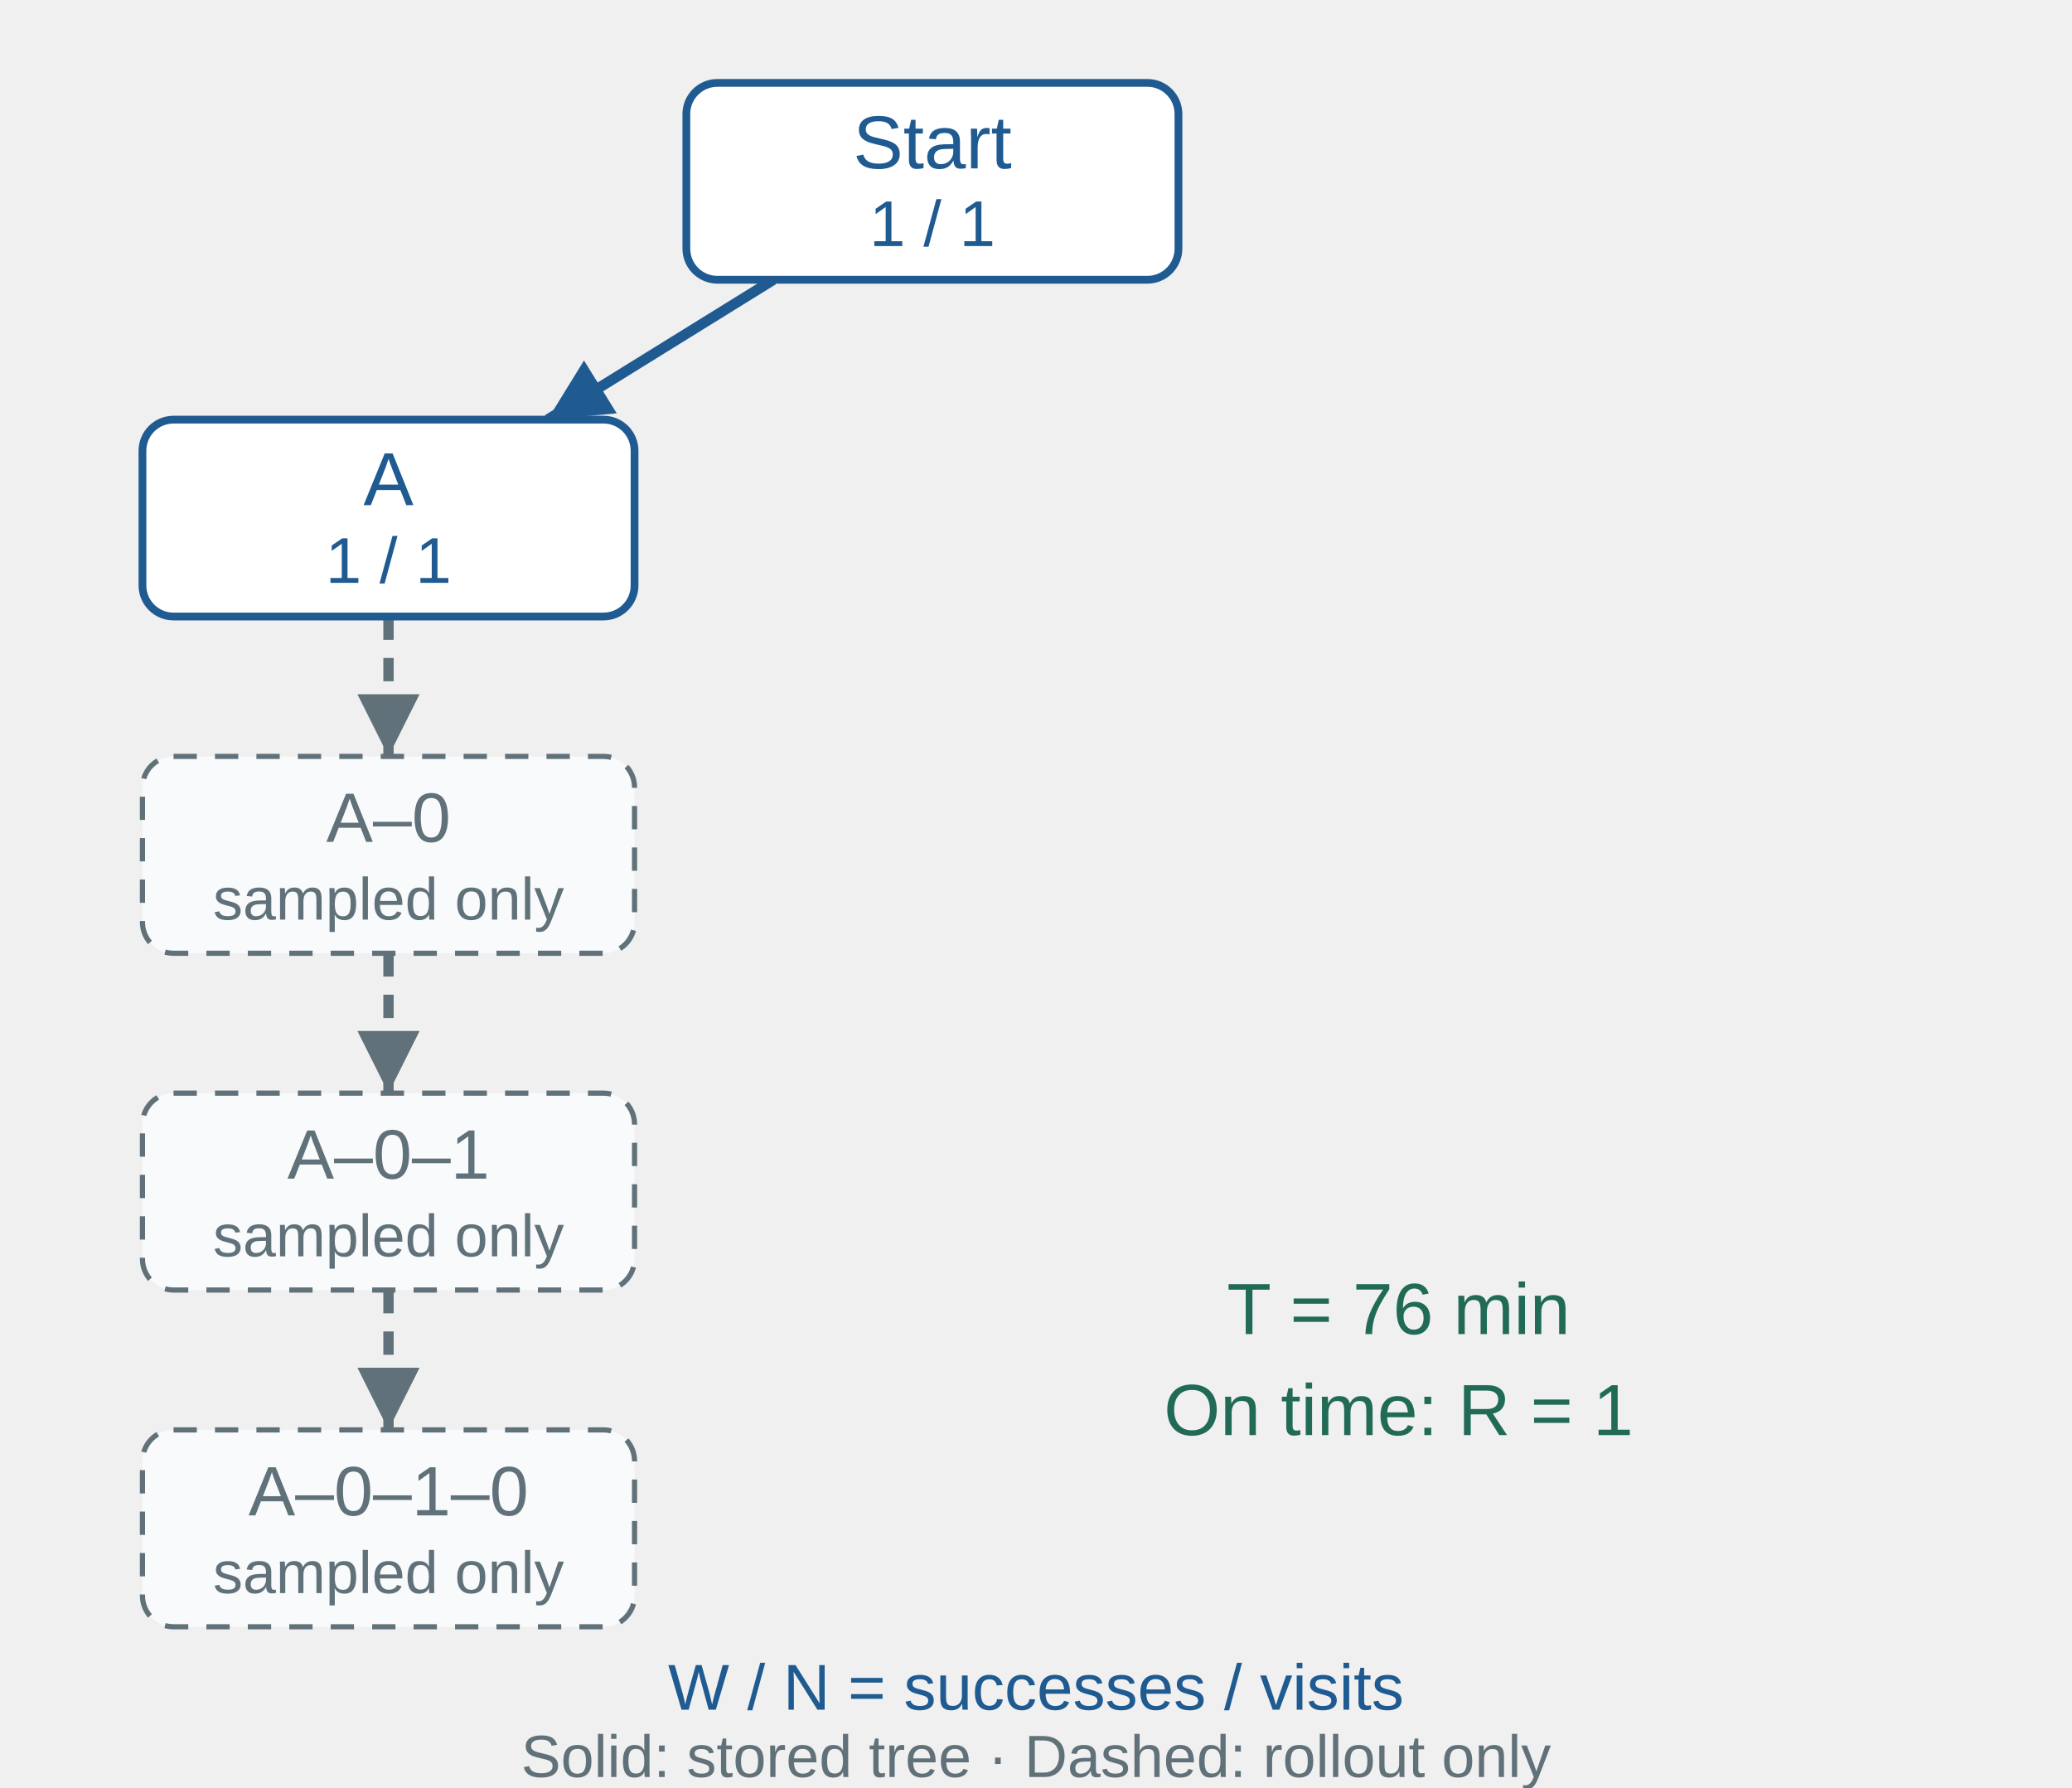
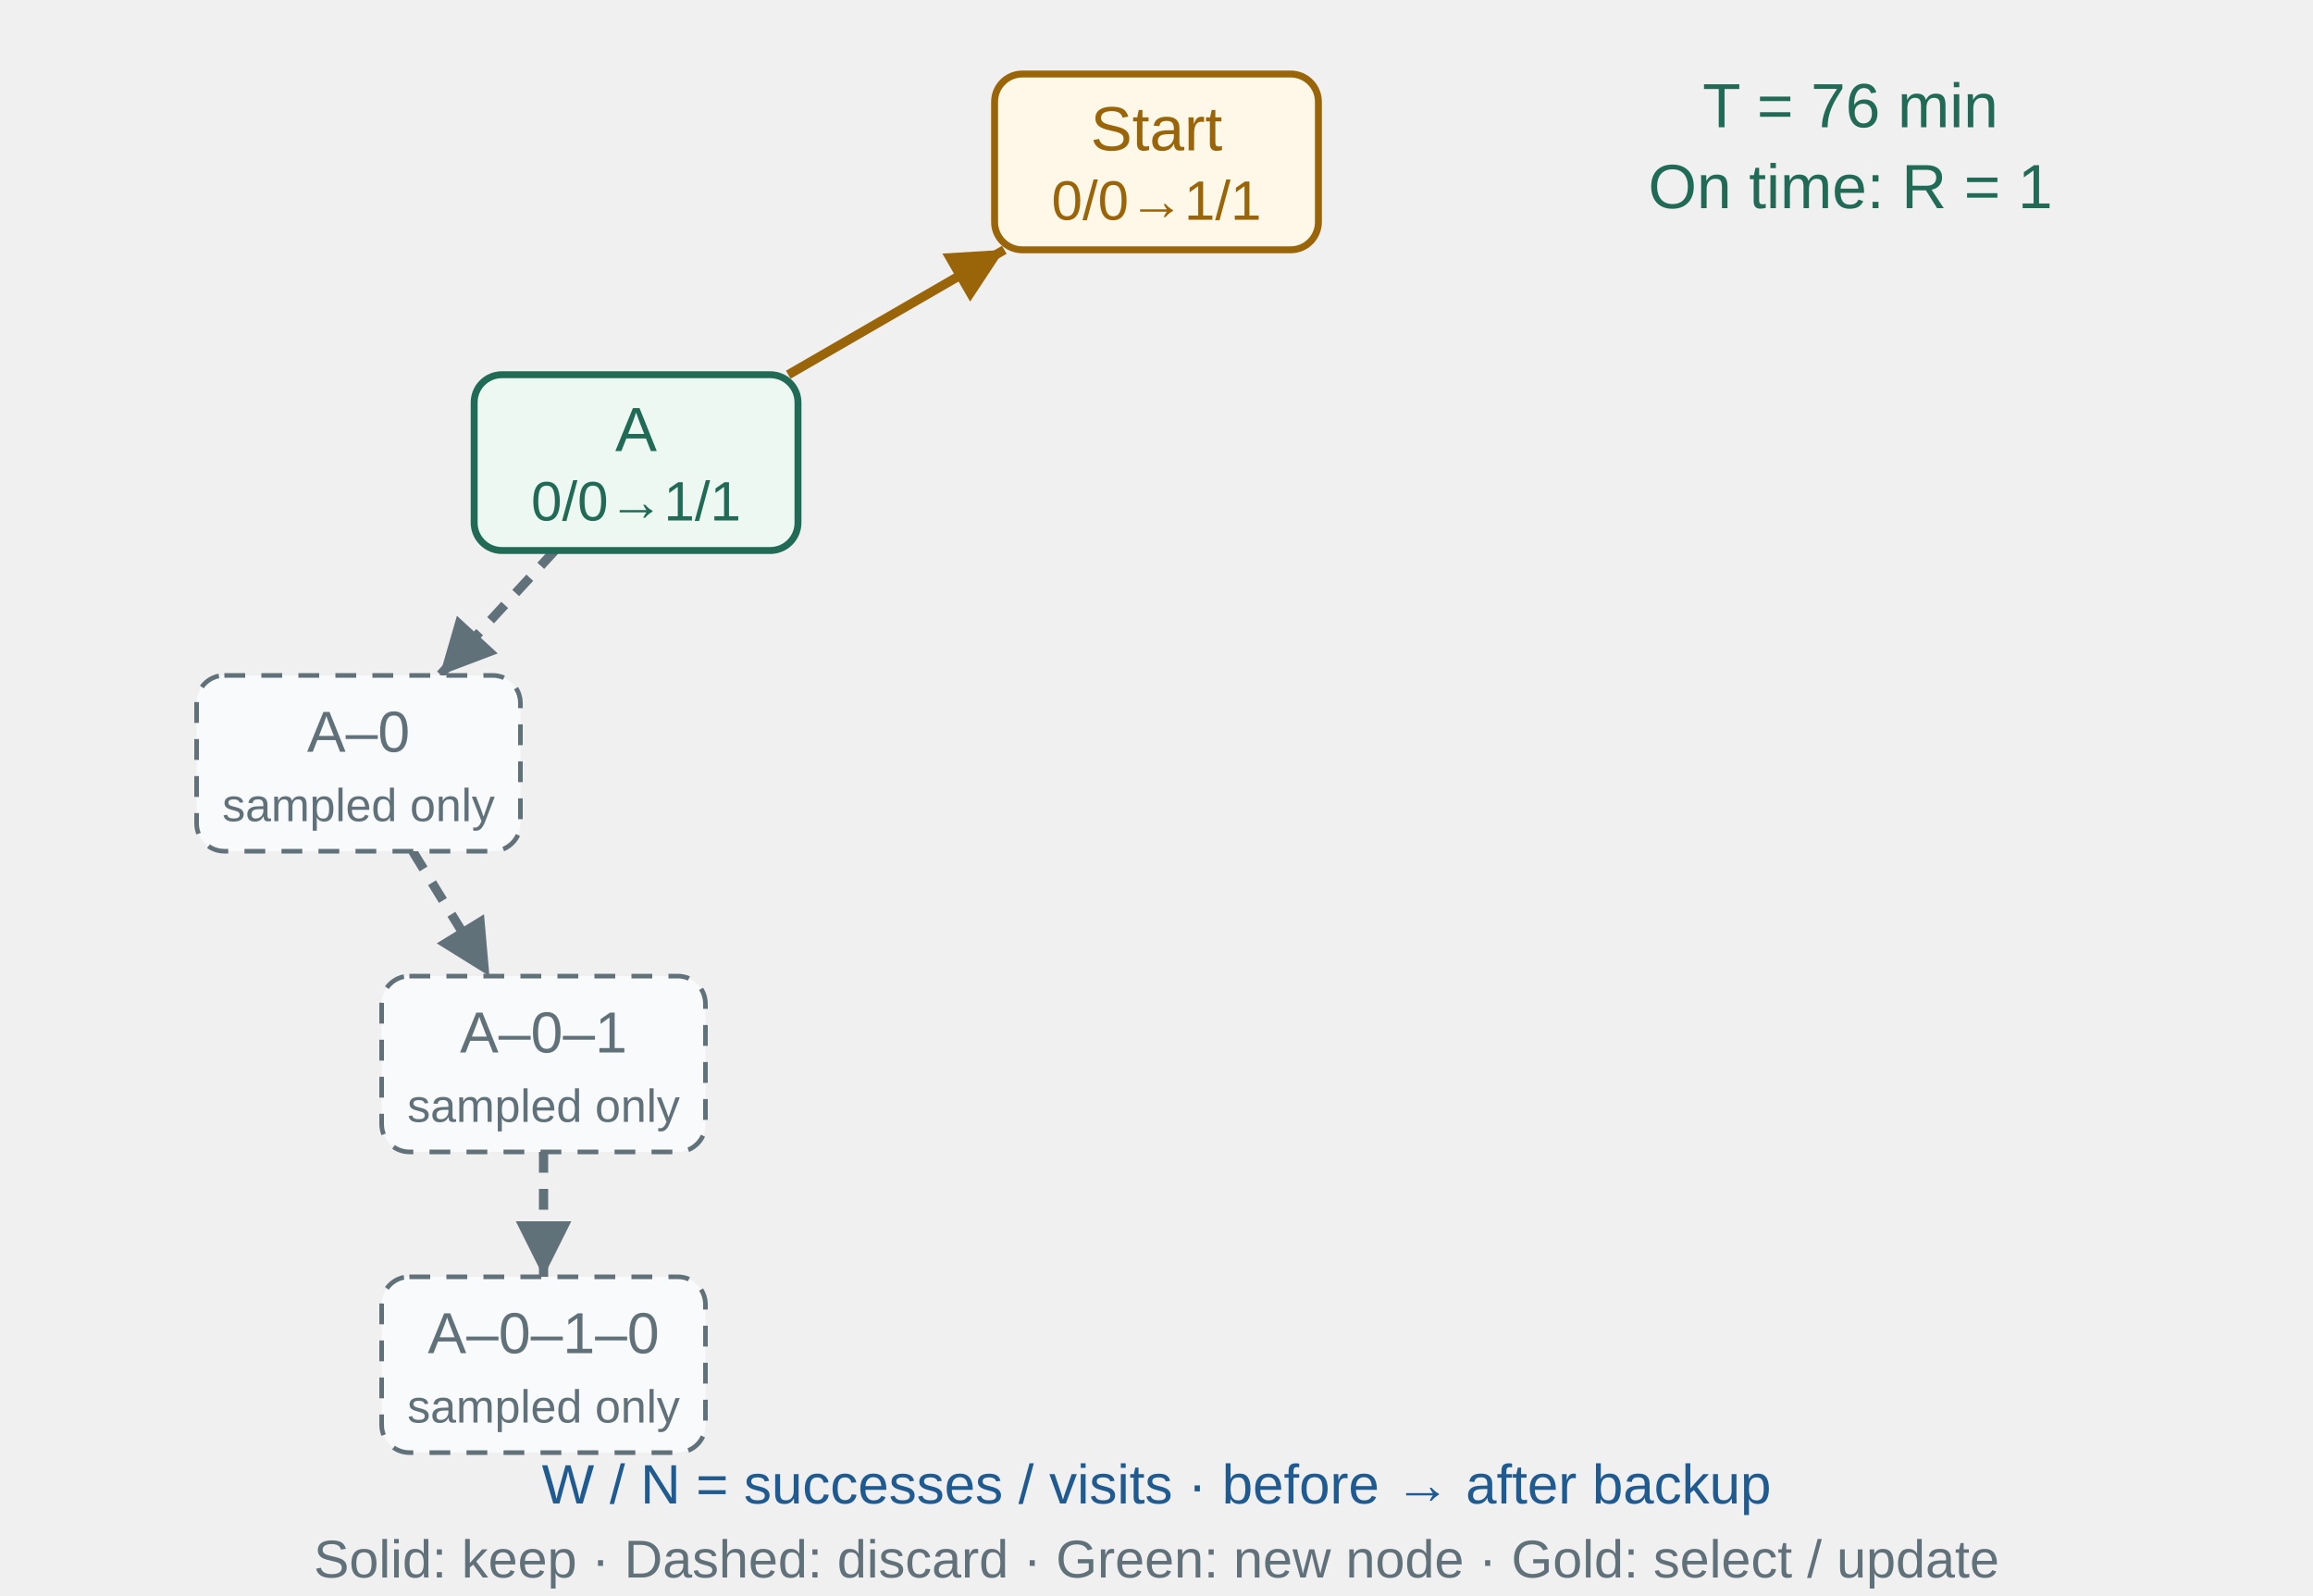
- <svg xmlns="http://www.w3.org/2000/svg" viewBox="0 0 800 690" role="img" aria-labelledby="title desc">
+ <svg xmlns="http://www.w3.org/2000/svg" viewBox="0 0 1000 690" role="img" aria-labelledby="title desc">
  <defs>
    <marker id="blue" viewBox="0 0 10 10" refX="10" refY="5" markerWidth="6" markerHeight="6" orient="auto-start-reverse">
      <path d="M0 0 L10 5 L0 10 Z" fill="#1f5a91" />
    </marker>
    <marker id="gold" viewBox="0 0 10 10" refX="10" refY="5" markerWidth="6" markerHeight="6" orient="auto-start-reverse">
      <path d="M0 0 L10 5 L0 10 Z" fill="#9a6509" />
    </marker>
    <marker id="green" viewBox="0 0 10 10" refX="10" refY="5" markerWidth="6" markerHeight="6" orient="auto-start-reverse">
      <path d="M0 0 L10 5 L0 10 Z" fill="#216b56" />
    </marker>
    <marker id="red" viewBox="0 0 10 10" refX="10" refY="5" markerWidth="6" markerHeight="6" orient="auto-start-reverse">
      <path d="M0 0 L10 5 L0 10 Z" fill="#ac3543" />
    </marker>
    <marker id="gray" viewBox="0 0 10 10" refX="10" refY="5" markerWidth="6" markerHeight="6" orient="auto-start-reverse">
      <path d="M0 0 L10 5 L0 10 Z" fill="#61717a" />
    </marker>
  </defs>
  <g font-family="Arial, sans-serif" text-anchor="middle">
-     <path d="M298.6 108.0 L211.4 162.0" fill="none" stroke="#1f5a91" stroke-width="4" marker-end="url(#blue)" />
-     <path d="M150.0 238.0 L150.0 292.0" fill="none" stroke="#61717a" stroke-width="4" stroke-dasharray="9 7" marker-end="url(#gray)" />
-     <path d="M150.0 368.0 L150.0 422.0" fill="none" stroke="#61717a" stroke-width="4" stroke-dasharray="9 7" marker-end="url(#gray)" />
-     <path d="M150.0 498.0 L150.0 552.0" fill="none" stroke="#61717a" stroke-width="4" stroke-dasharray="9 7" marker-end="url(#gray)" />
-     <rect x="265" y="32" width="190" height="76" rx="12" fill="white" stroke="#1f5a91" stroke-width="3" />
-     <text x="360" y="65" font-size="29" fill="#1f5a91">Start</text>
-     <text x="360" y="95" font-size="25" fill="#1f5a91">1 / 1</text>
-     <rect x="55" y="162" width="190" height="76" rx="12" fill="white" stroke="#1f5a91" stroke-width="3" />
-     <text x="150" y="195" font-size="29" fill="#1f5a91">A</text>
-     <text x="150" y="225" font-size="25" fill="#1f5a91">1 / 1</text>
-     <rect x="55" y="292" width="190" height="76" rx="12" fill="#f8fafb" stroke="#61717a" stroke-width="2" stroke-dasharray="9 7" />
-     <text x="150" y="325" font-size="27" fill="#61717a">A–0</text>
-     <text x="150" y="355" font-size="23" fill="#61717a">sampled only</text>
-     <rect x="55" y="422" width="190" height="76" rx="12" fill="#f8fafb" stroke="#61717a" stroke-width="2" stroke-dasharray="9 7" />
-     <text x="150" y="455" font-size="27" fill="#61717a">A–0–1</text>
-     <text x="150" y="485" font-size="23" fill="#61717a">sampled only</text>
-     <rect x="55" y="552" width="190" height="76" rx="12" fill="#f8fafb" stroke="#61717a" stroke-width="2" stroke-dasharray="9 7" />
-     <text x="150" y="585" font-size="27" fill="#61717a">A–0–1–0</text>
-     <text x="150" y="615" font-size="23" fill="#61717a">sampled only</text>
-     <text x="540" y="515" font-size="28" fill="#216b56">T = 76 min</text>
-     <text x="540" y="554" font-size="28" fill="#216b56">On time: R = 1</text>
-     <text x="400" y="660" font-size="25" fill="#1f5a91">W / N = successes / visits</text>
-     <text x="400" y="686" font-size="23" fill="#61717a">Solid: stored tree · Dashed: rollout only</text>
+     <path d="M340.8 162.0 L434.2 108.0" fill="none" stroke="#9a6509" stroke-width="4" marker-end="url(#gold)" />
+     <path d="M239.9 238.0 L190.1 292.0" fill="none" stroke="#61717a" stroke-width="4" stroke-dasharray="9 7" marker-end="url(#gray)" />
+     <path d="M178.4 368.0 L211.6 422.0" fill="none" stroke="#61717a" stroke-width="4" stroke-dasharray="9 7" marker-end="url(#gray)" />
+     <path d="M235.0 498.0 L235.0 552.0" fill="none" stroke="#61717a" stroke-width="4" stroke-dasharray="9 7" marker-end="url(#gray)" />
+     <rect x="430" y="32" width="140" height="76" rx="12" fill="#fff7e7" stroke="#9a6509" stroke-width="3" />
+     <text x="500" y="65" font-size="27" fill="#9a6509">Start</text>
+     <text x="500" y="95" font-size="24" fill="#9a6509">0/0→1/1</text>
+     <rect x="205" y="162" width="140" height="76" rx="12" fill="#edf8f2" stroke="#216b56" stroke-width="3" />
+     <text x="275" y="195" font-size="27" fill="#216b56">A</text>
+     <text x="275" y="225" font-size="24" fill="#216b56">0/0→1/1</text>
+     <rect x="85" y="292" width="140" height="76" rx="12" fill="#f8fafb" stroke="#61717a" stroke-width="2" stroke-dasharray="9 7" />
+     <text x="155" y="325" font-size="25" fill="#61717a">A–0</text>
+     <text x="155" y="355" font-size="20" fill="#61717a">sampled only</text>
+     <rect x="165" y="422" width="140" height="76" rx="12" fill="#f8fafb" stroke="#61717a" stroke-width="2" stroke-dasharray="9 7" />
+     <text x="235" y="455" font-size="25" fill="#61717a">A–0–1</text>
+     <text x="235" y="485" font-size="20" fill="#61717a">sampled only</text>
+     <rect x="165" y="552" width="140" height="76" rx="12" fill="#f8fafb" stroke="#61717a" stroke-width="2" stroke-dasharray="9 7" />
+     <text x="235" y="585" font-size="25" fill="#61717a">A–0–1–0</text>
+     <text x="235" y="615" font-size="20" fill="#61717a">sampled only</text>
+     <text x="800" y="55" font-size="27" fill="#216b56">T = 76 min</text>
+     <text x="800" y="90" font-size="27" fill="#216b56">On time: R = 1</text>
+     <text x="500" y="650" font-size="24" fill="#1f5a91">W / N = successes / visits · before → after backup</text>
+     <text x="500" y="682" font-size="23" fill="#61717a">Solid: keep · Dashed: discard · Green: new node · Gold: select / update</text>
  </g>
</svg>
